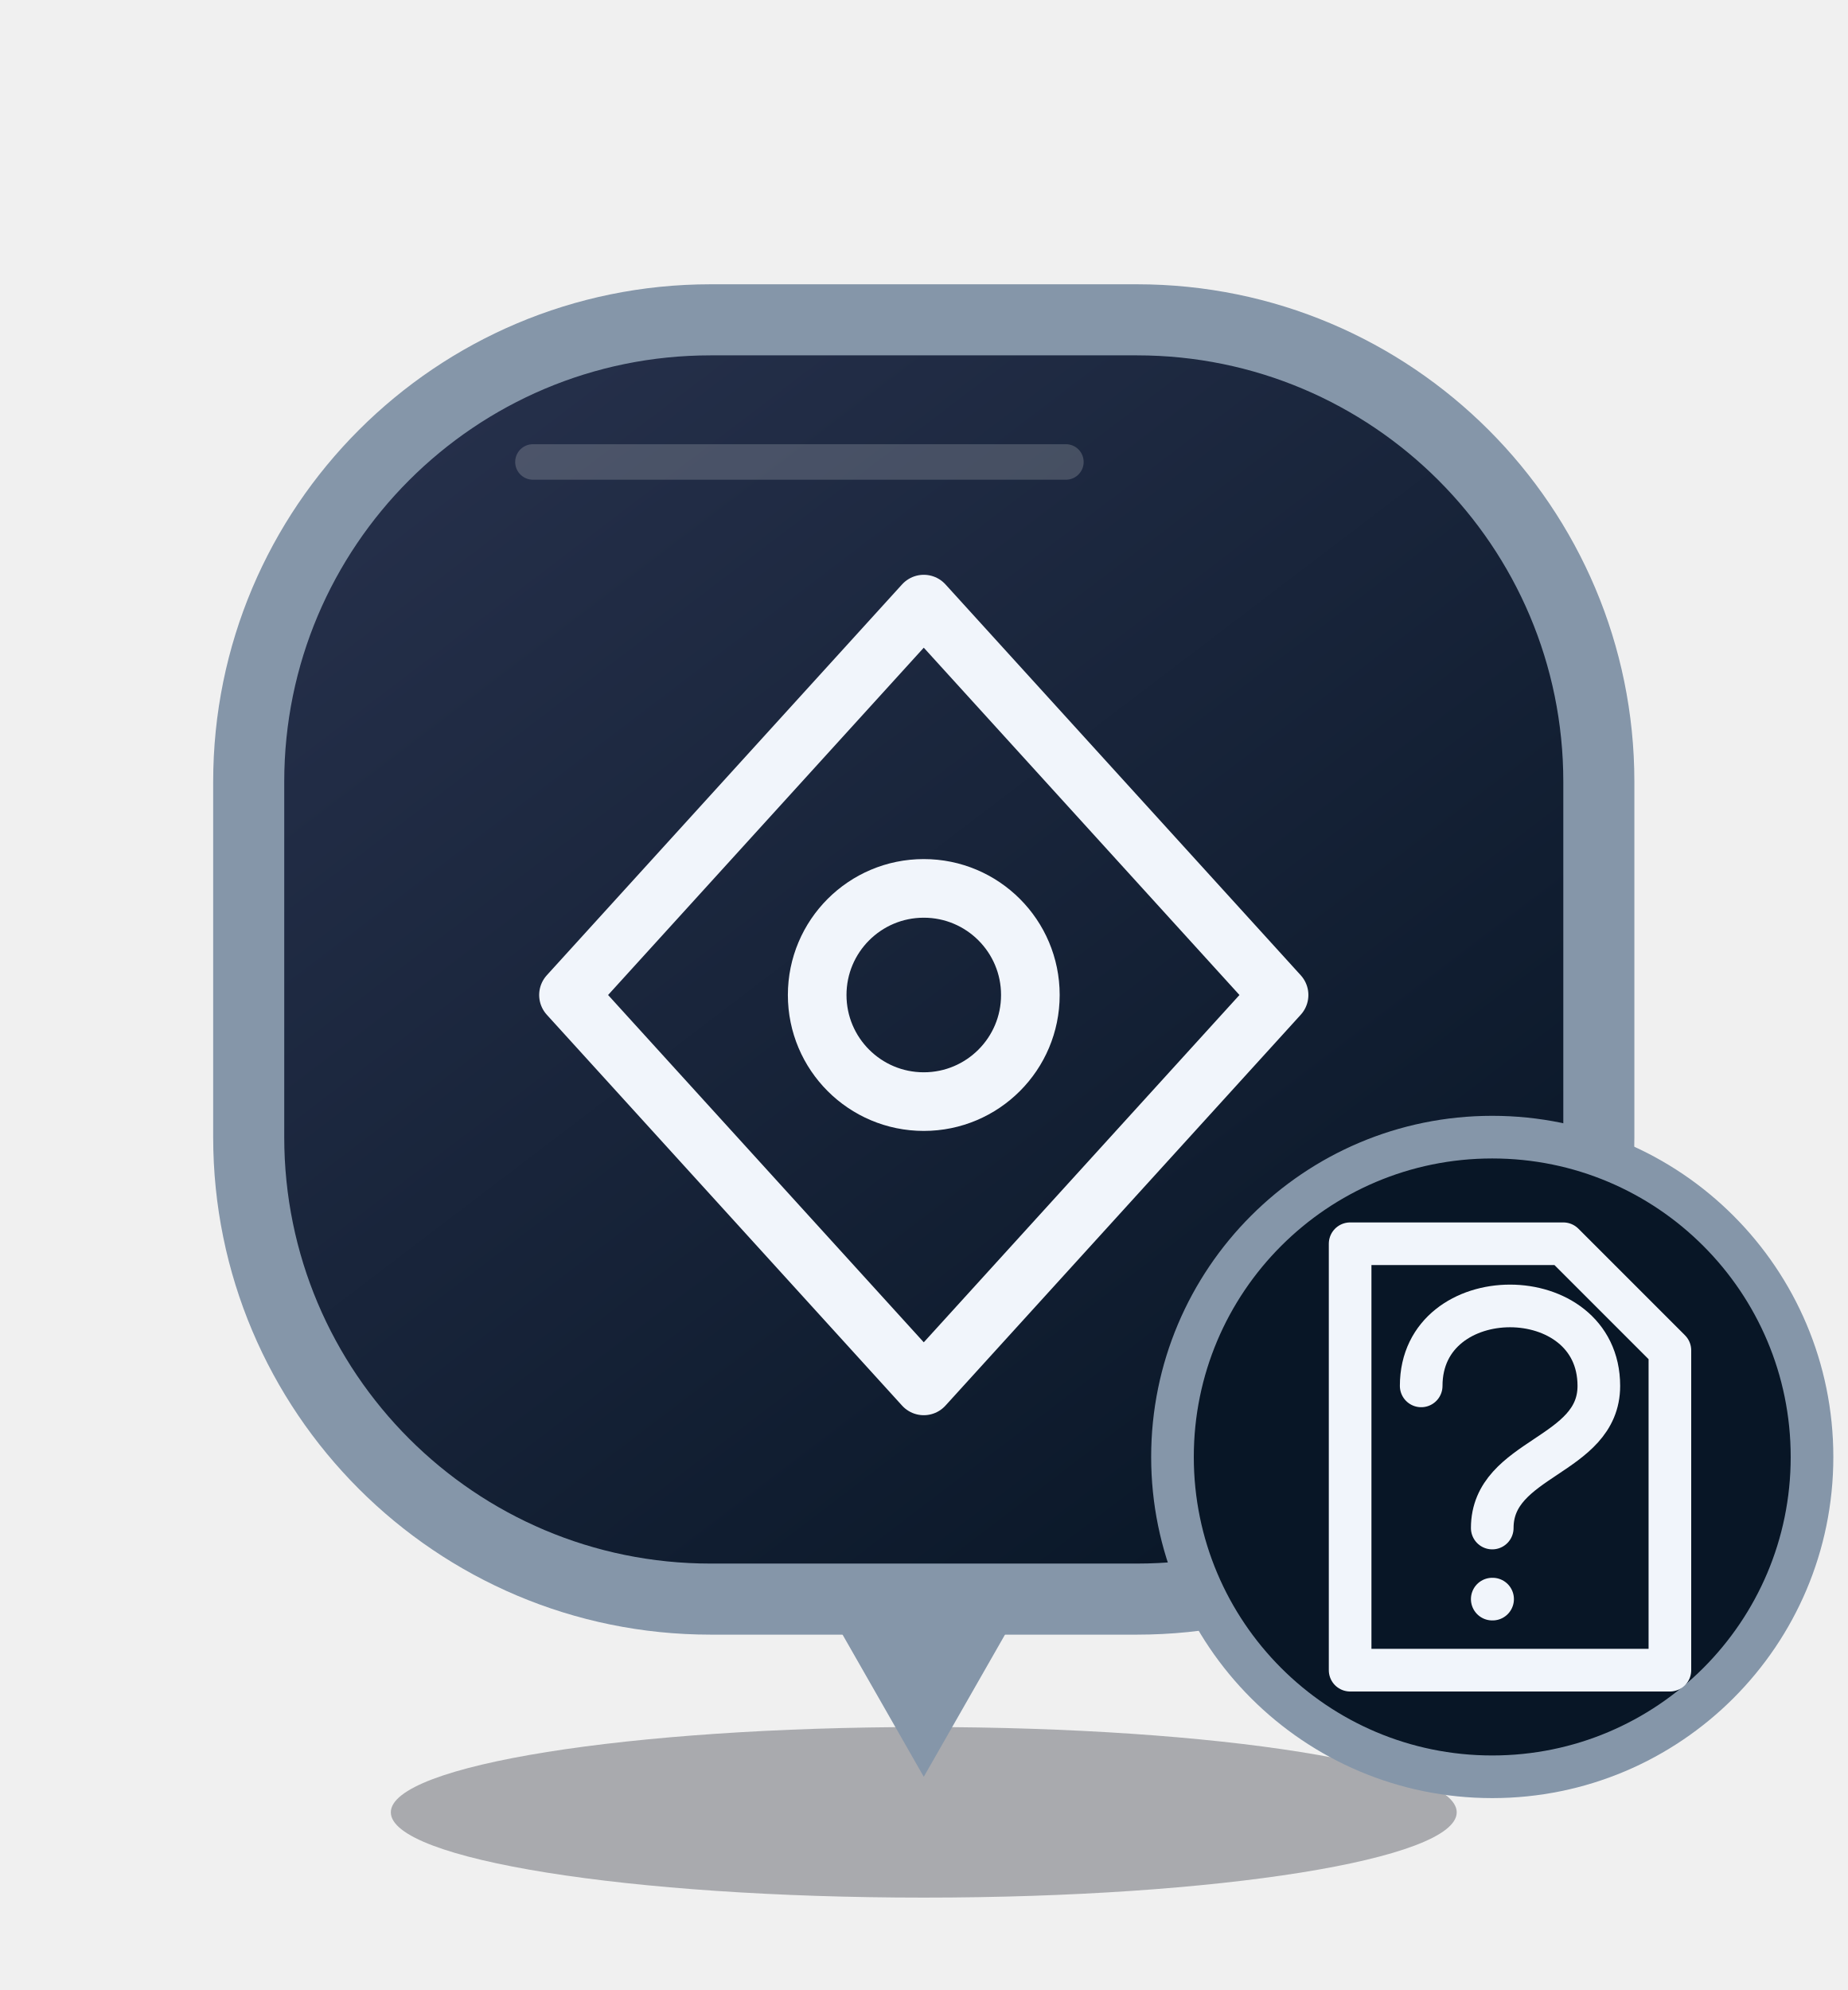
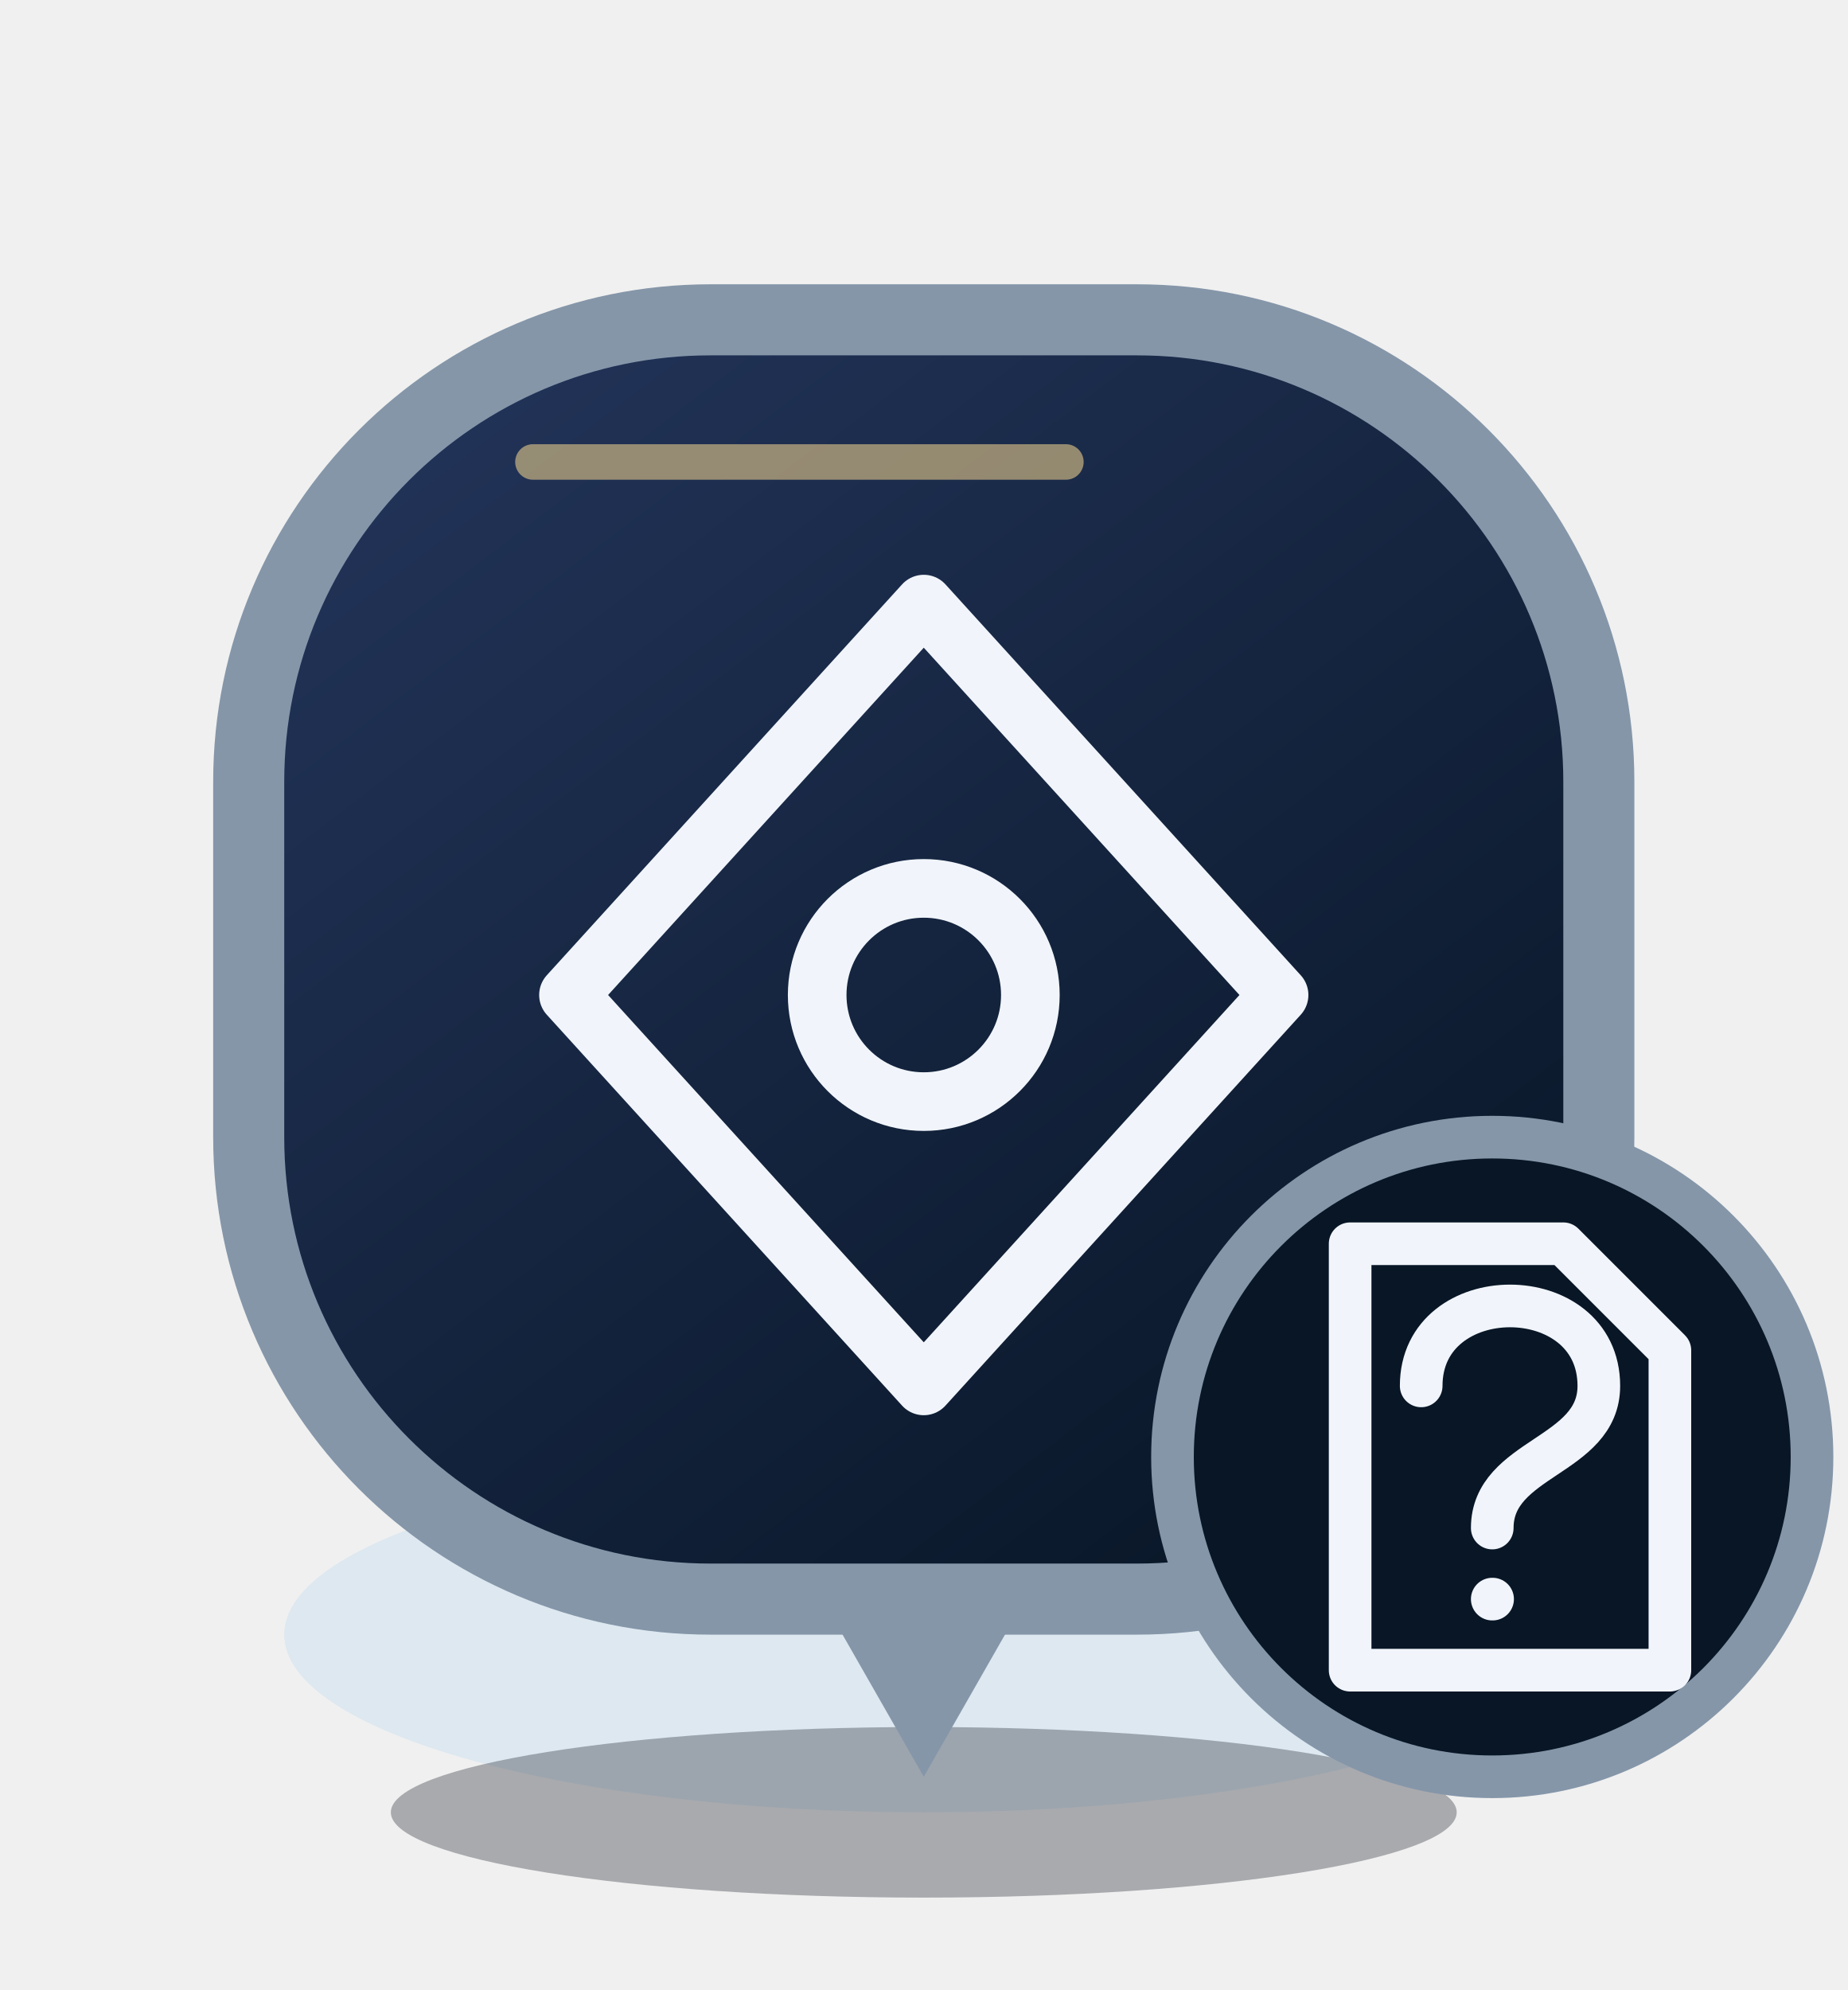
<svg xmlns="http://www.w3.org/2000/svg" width="156" height="168" viewBox="0 0 52 56">
  <defs>
    <linearGradient id="bg" x2=".8" y2="1">
-       <stop stop-color="#29334F" />
+       <stop stop-color="#24365D" />
      <stop offset="1" stop-color="#081626" />
    </linearGradient>
  </defs>
+   <ellipse cx="26" cy="46" rx="18" ry="5" fill="#4FA8EC" opacity=".12" />
  <ellipse cx="26" cy="51" rx="15" ry="2.4" fill="#020814" opacity=".3" />
  <path d="m22 43 4 7 4-7" fill="#8596A9" />
  <rect x="7" y="9" width="38" height="36" rx="13" fill="url(#bg)" stroke="#8596A9" stroke-width="2" />
-   <path d="M15 13h15" stroke="white" opacity=".18" stroke-linecap="round" />
+   <path d="M15 13h15" stroke="#E6CA8B" opacity=".6" stroke-linecap="round" />
  <g fill="none" stroke="#F1F5FB" stroke-width="1.65" stroke-linecap="round" stroke-linejoin="round">
    <path d="m26 17 10 11-10 11-10-11zM29 28a3 3 0 1 1-6 0 3 3 0 1 1 6 0" />
  </g>
  <g fill="none" stroke="#F1F5FB" stroke-width="1.2" stroke-linecap="round" stroke-linejoin="round">
    <circle cx="42" cy="41" r="9" fill="#081626" stroke="#8596A9" />
    <path d="M38 35h6l3 3v9h-9z" />
    <path d="M40 39c0-3 5-3 5 0 0 2-3 2-3 4m0 2h.01" />
  </g>
</svg>
